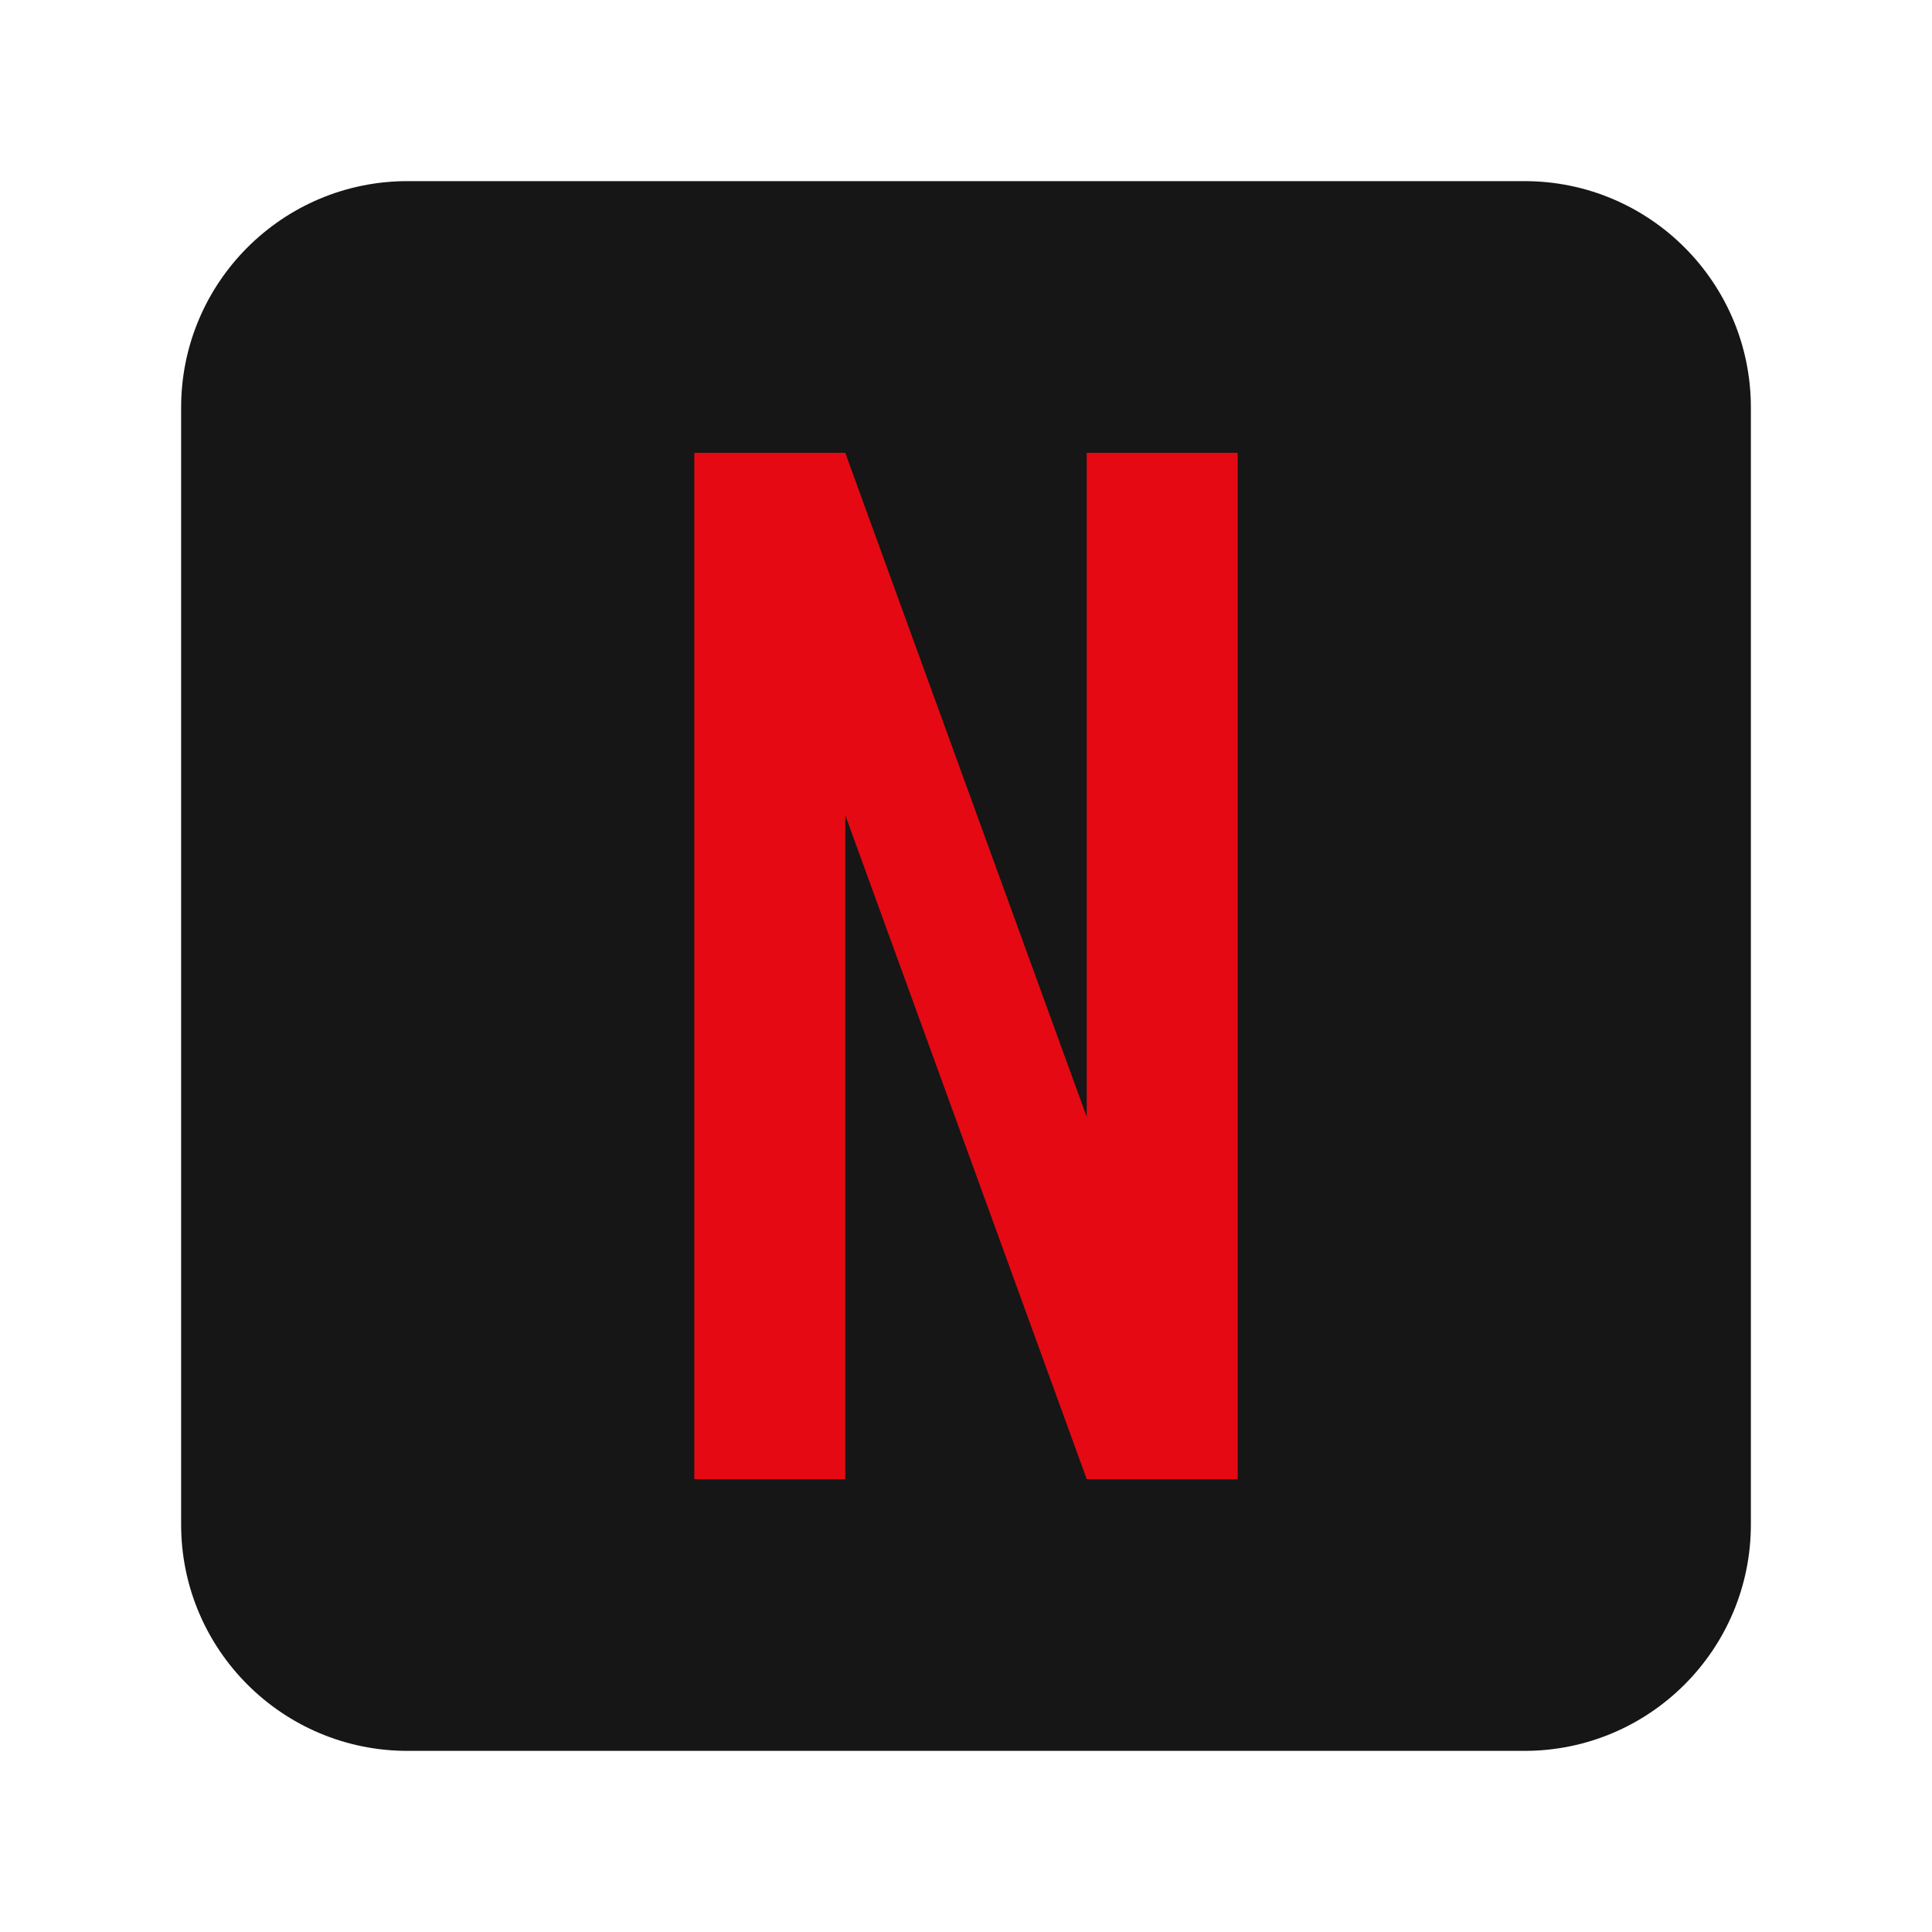
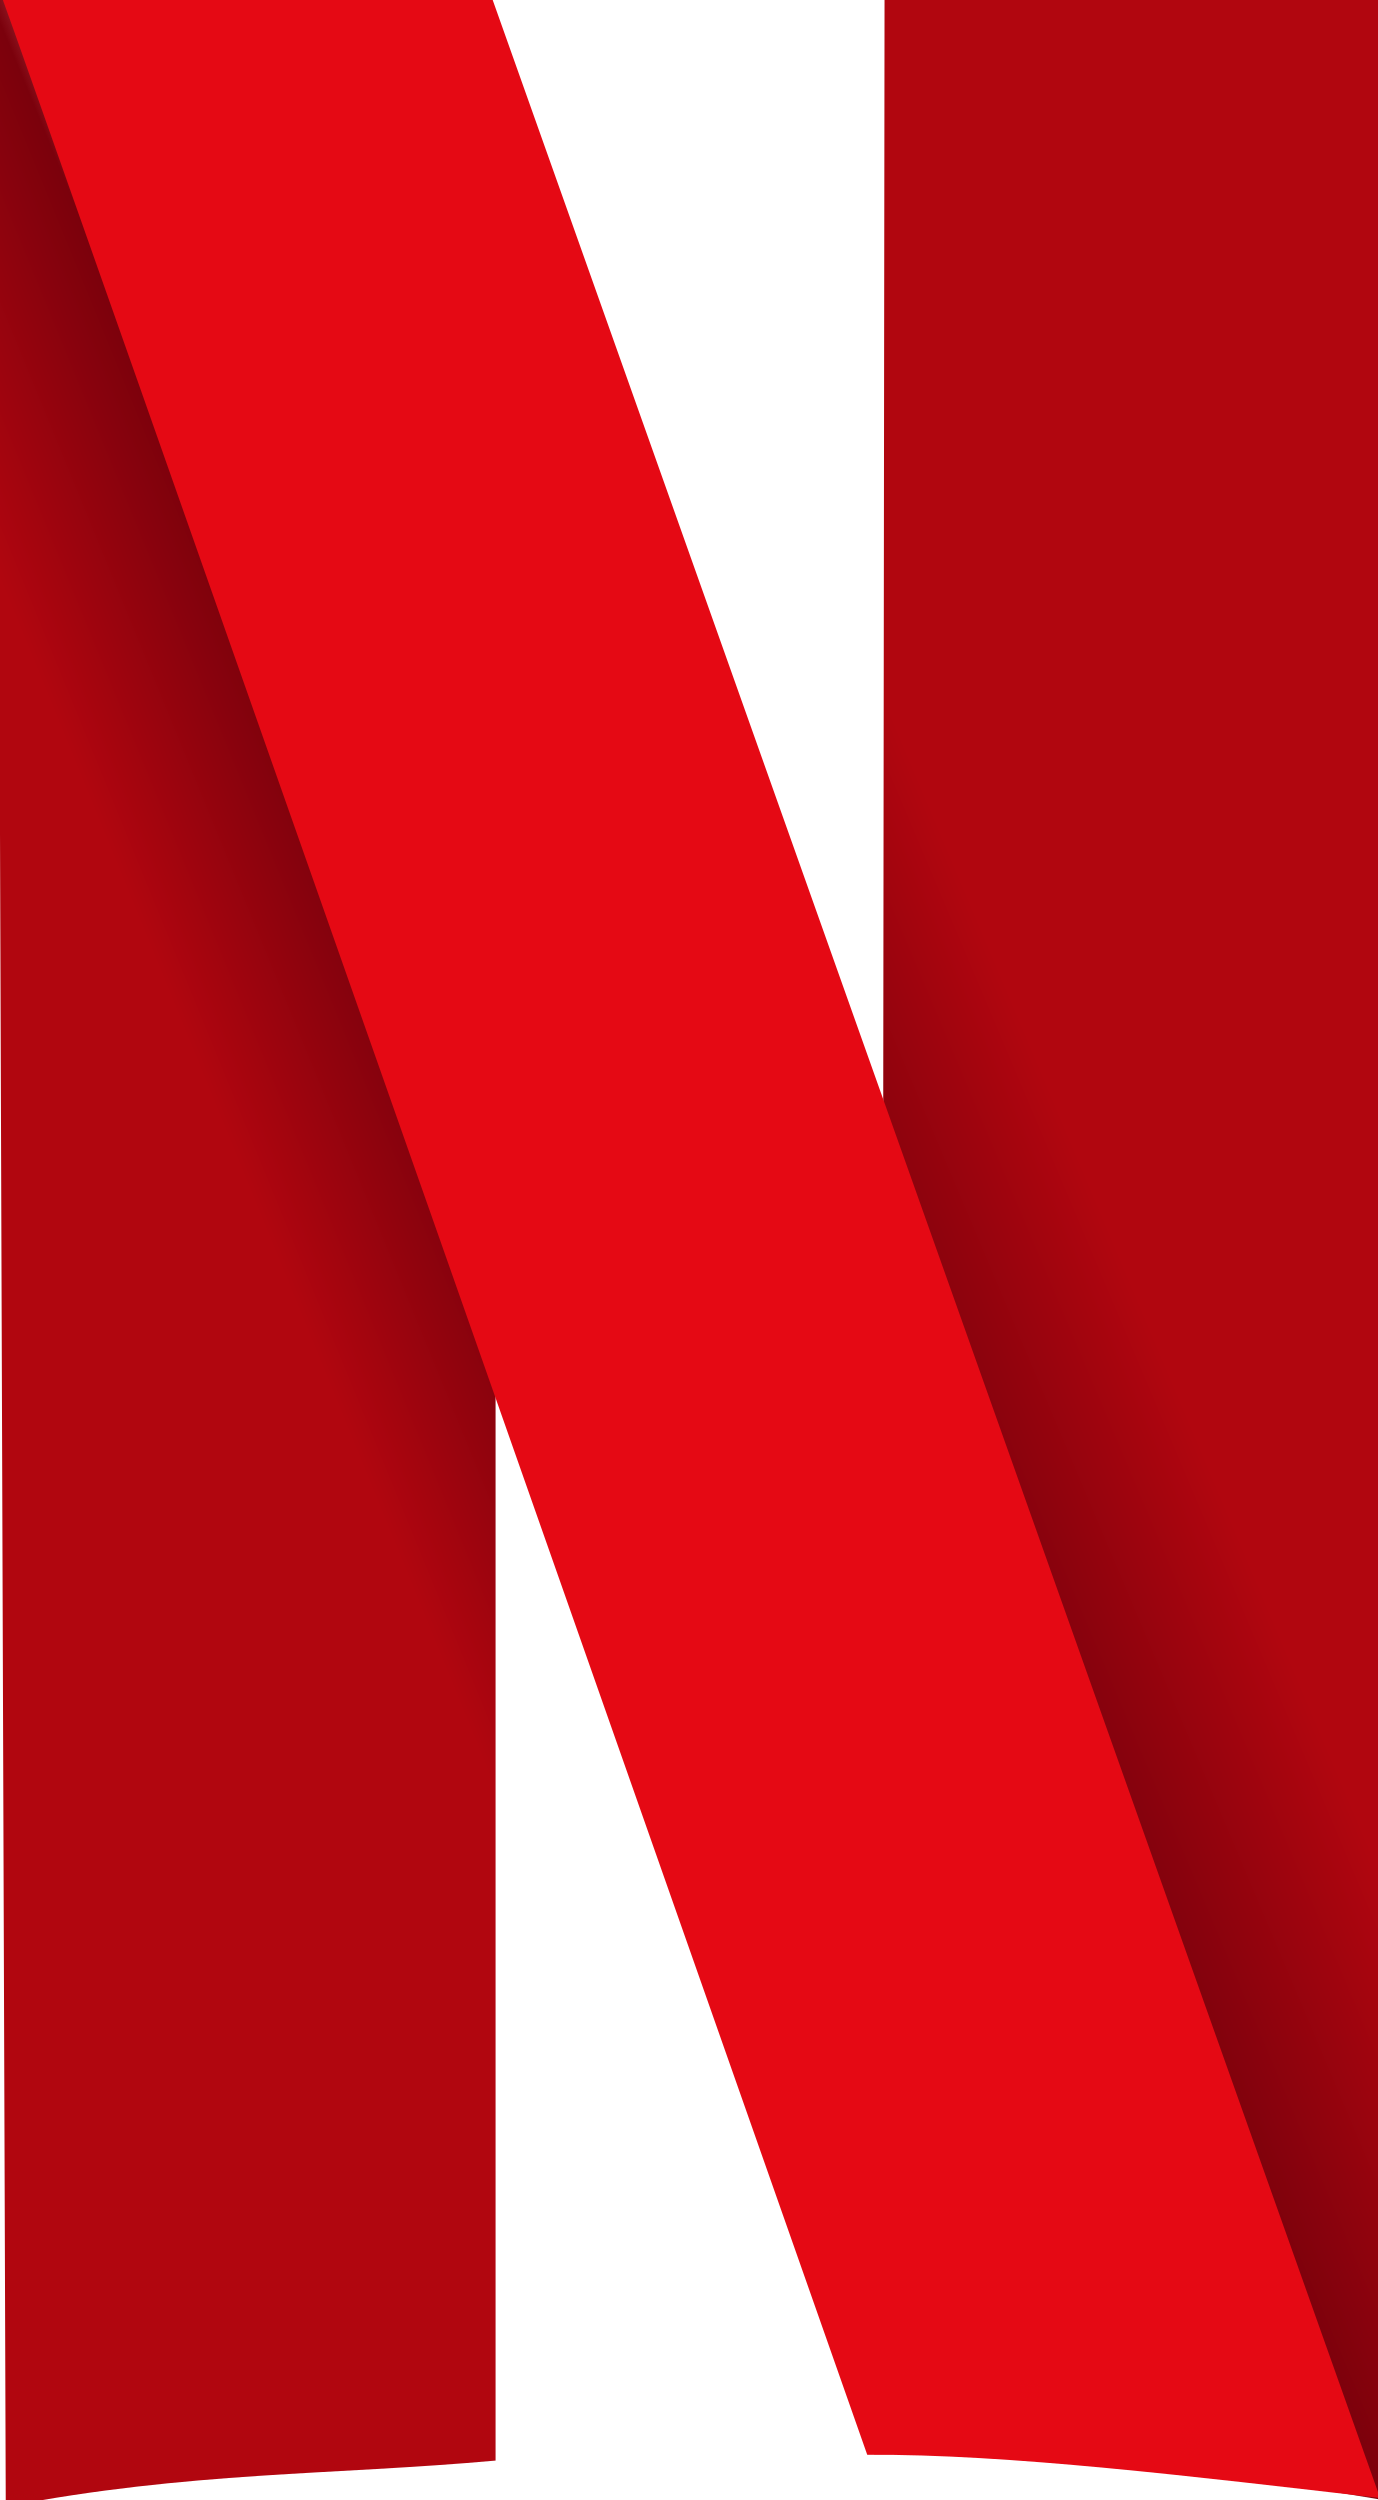
- <svg xmlns="http://www.w3.org/2000/svg" viewBox="0 0 256 256">
-   <rect x="24" y="24" width="208" height="208" rx="30" fill="#161616" />
-   <path d="M92 196 L92 60 L112 60 L144 148 L144 60 L164 60 L164 196 L144 196 L112 108 L112 196 Z" fill="#e50914" />
+ <svg xmlns="http://www.w3.org/2000/svg" xmlns:xlink="http://www.w3.org/1999/xlink" id="Netflix_Symbol_RGB" viewBox="0 0 551.111 1000" version="1.1" width="551.111" height="1000">
+   <defs id="defs4">
+     <linearGradient id="linearGradient35887">
+       <stop style="stop-color:#b1060f;stop-opacity:1;" offset="0" id="stop35883" />
+       <stop style="stop-color:#7b010c;stop-opacity:1" offset="0.625" id="stop36053" />
+       <stop style="stop-color:#b1060f;stop-opacity:0;" offset="1" id="stop35885" />
+     </linearGradient>
+     <linearGradient id="linearGradient19332">
+       <stop style="stop-color:#b1060f;stop-opacity:1" offset="0" id="stop19328" />
+       <stop style="stop-color:#7b010c;stop-opacity:1" offset="0.546" id="stop19560" />
+       <stop style="stop-color:#e50914;stop-opacity:0;" offset="1" id="stop19330" />
+     </linearGradient>
+     <style id="style2">.cls-1{fill:#e50914;}</style>
+     <linearGradient xlink:href="#linearGradient19332" id="linearGradient13368" x1="78.234" y1="423.767" x2="221.663" y2="365.092" gradientUnits="userSpaceOnUse" />
+     <linearGradient xlink:href="#linearGradient35887" id="linearGradient35889" x1="456.365" y1="521.56" x2="309.676" y2="583.495" gradientUnits="userSpaceOnUse" />
+   </defs>
+   <path style="fill:url(#linearGradient13368);stroke:none;stroke-width:1px;stroke-linecap:butt;stroke-linejoin:miter;stroke-opacity:1;fill-opacity:1" d="M -1.152,-1.152 2.305,1002.67 C 75.578,988.559 133.197,990.101 198.229,984.23 V 0 Z" id="path6055" />
+   <path style="fill:url(#linearGradient35889);stroke:none;stroke-width:1px;stroke-linecap:butt;stroke-linejoin:miter;stroke-opacity:1;fill-opacity:1" d="m 353.816,0 h 199.382 l 2.305,1000.365 -202.839,-33.422 z" id="path678" />
+   <path style="fill:#e50914;fill-opacity:1;stroke:none;stroke-width:1px;stroke-linecap:butt;stroke-linejoin:miter;stroke-opacity:1" d="M 1.152,-3.6590427e-7 C 5.762,11.525 346.901,981.925 346.901,981.925 c 56.056,-0.4 131.219,8.753 205.144,17.287 L 197.077,-3.6590427e-7 Z" id="path362" />
</svg>
